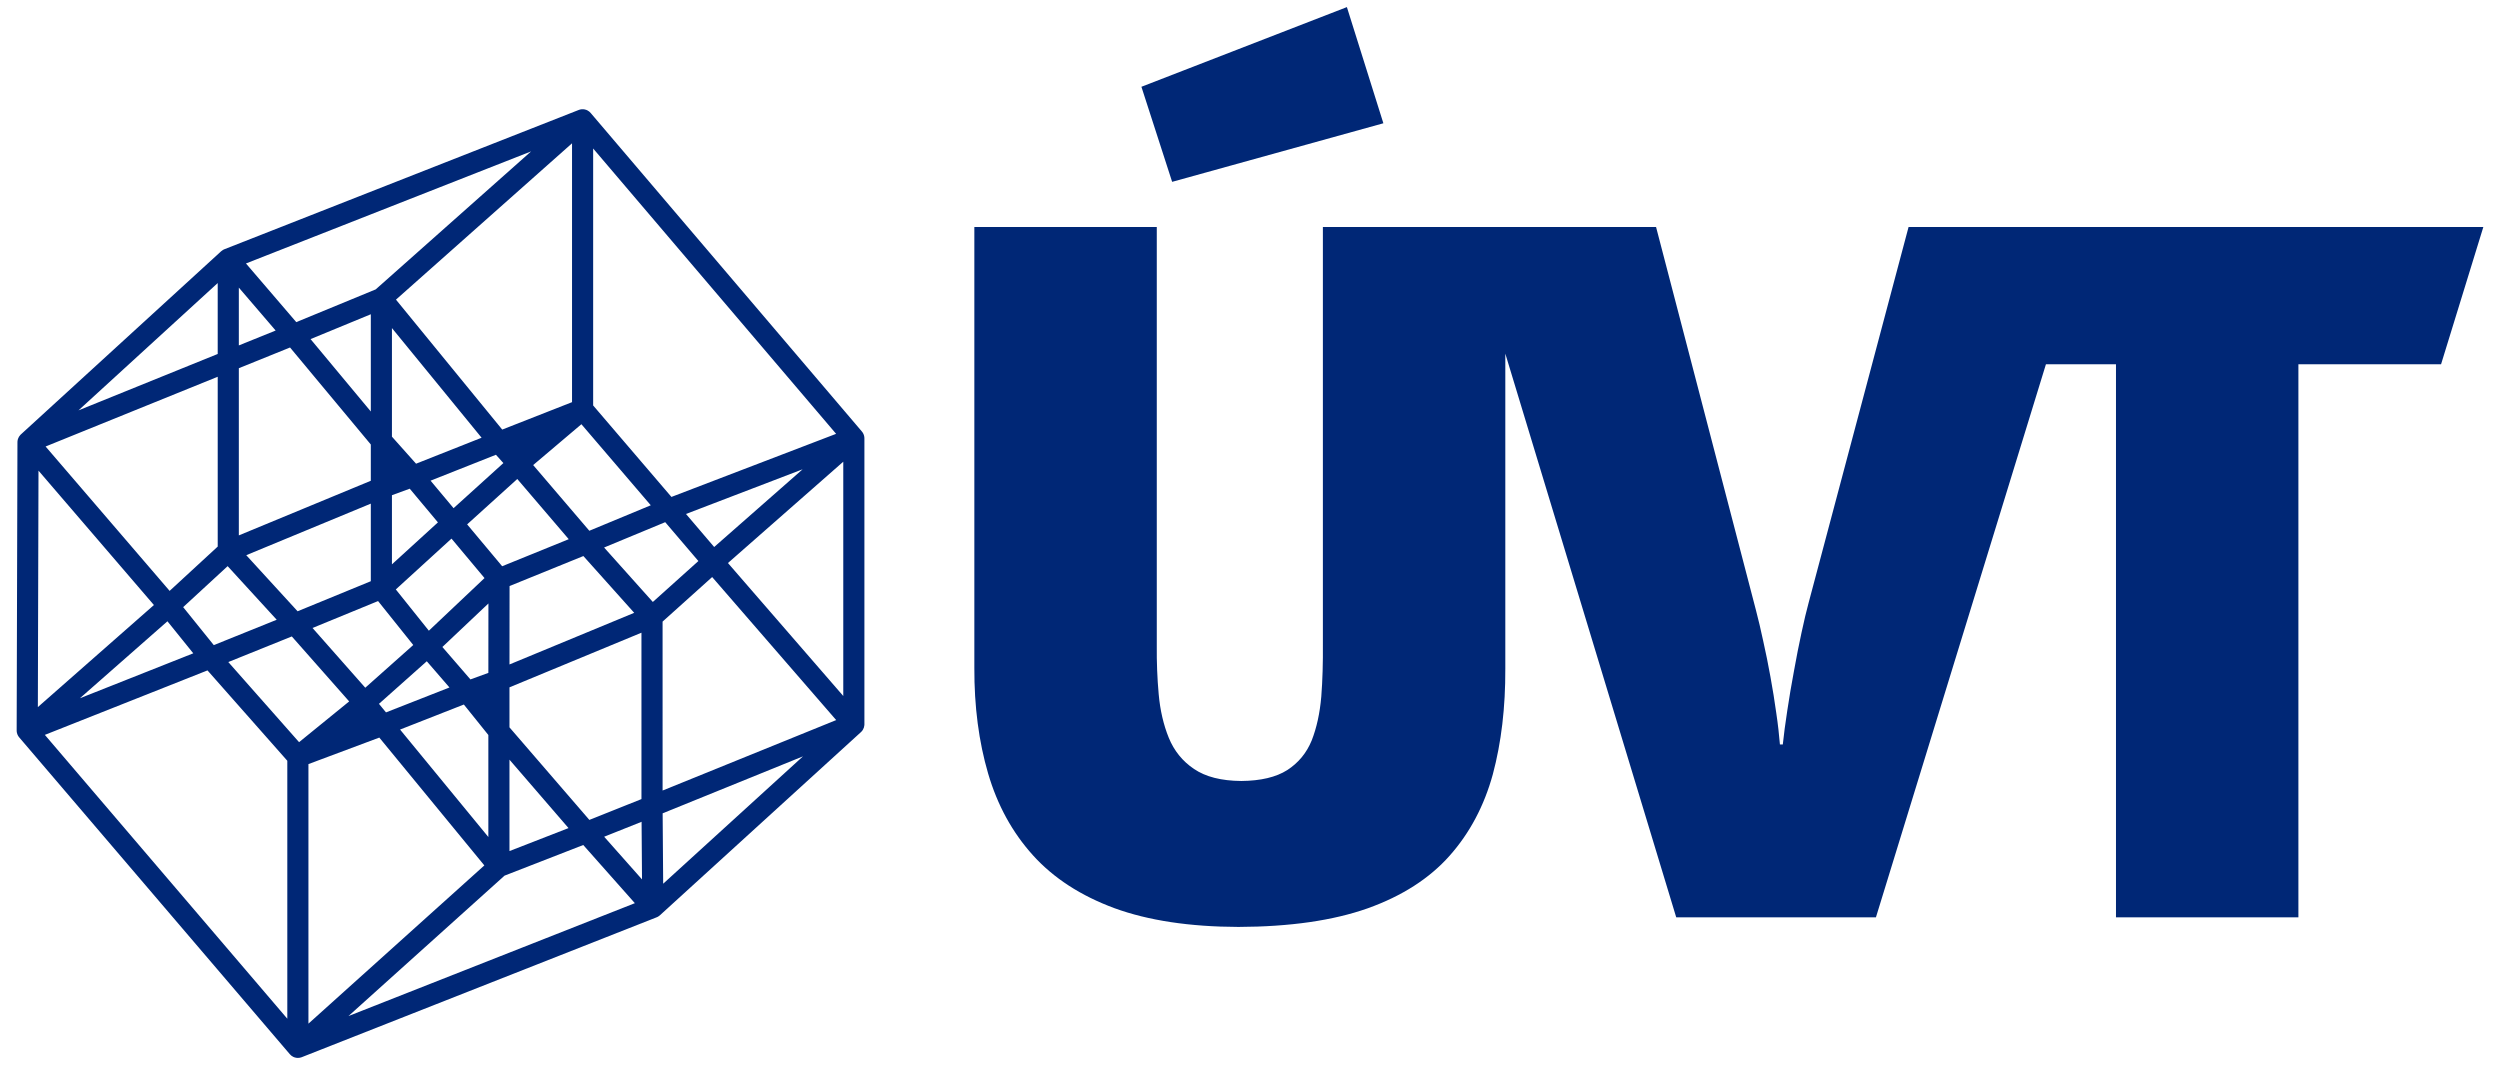
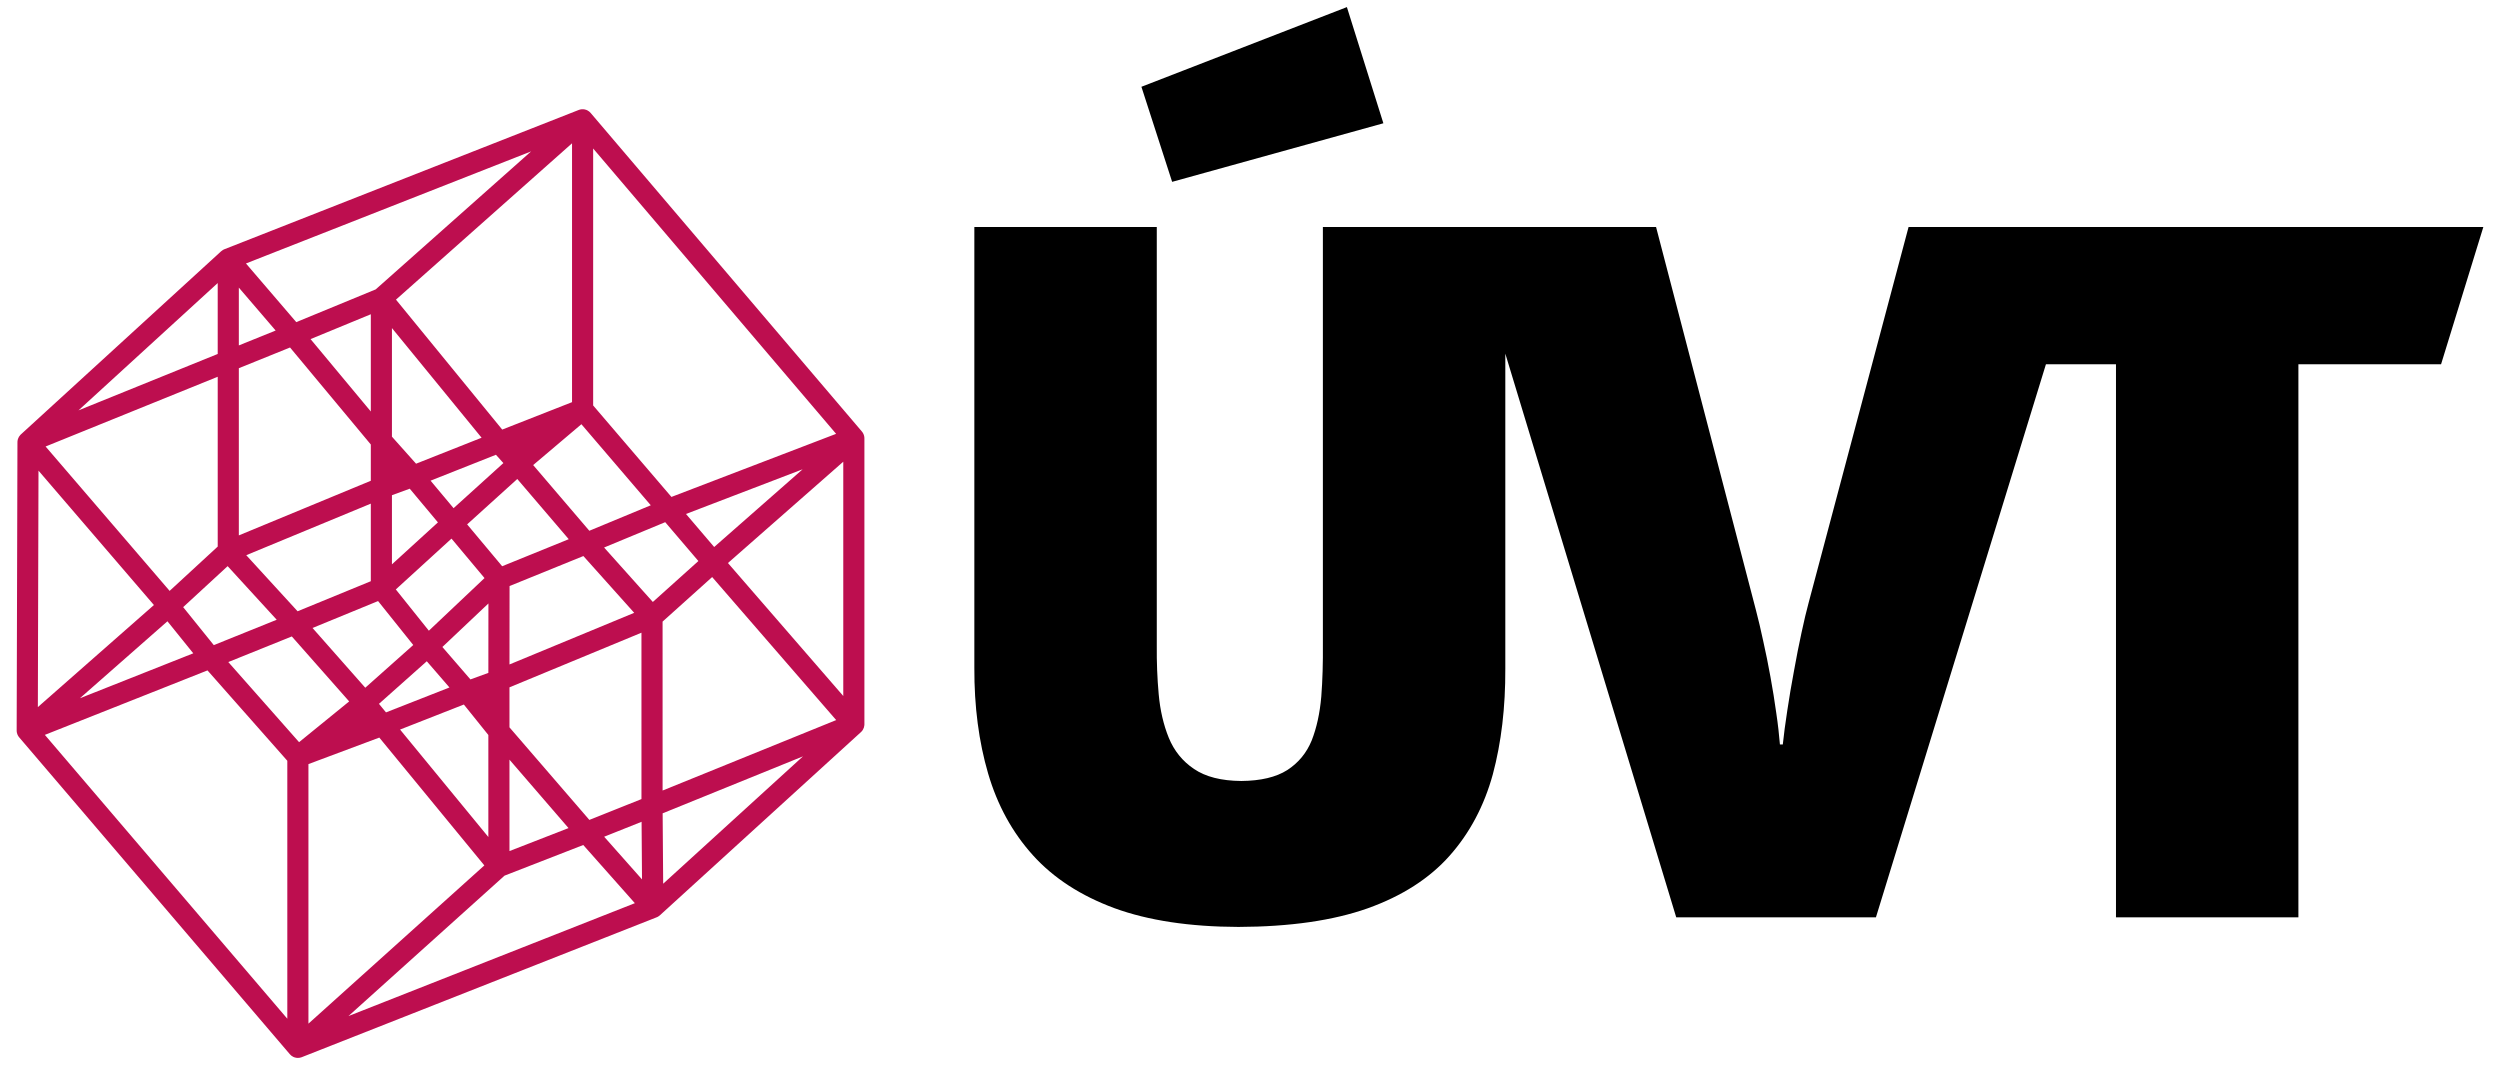
<svg xmlns="http://www.w3.org/2000/svg" version="1.1" id="Vrstva_1" x="0px" y="0px" viewBox="0 0 379.486 161.663" enable-background="new 0 0 379.486 161.663" xml:space="preserve">
  <g>
-     <path fill="#002776" d="M45.216,160.585c-0.089,0-0.177-0.008-0.264-0.021c-0.089-0.015-0.176-0.037-0.262-0.067   c-0.001,0-0.002,0-0.002,0l-0.002-0.002c-0.062-0.021-0.122-0.046-0.181-0.075c-0.002,0-0.002-0.004-0.005-0.002   c-0.002-0.004-0.003,0-0.005-0.004c-0.194-0.096-0.369-0.233-0.513-0.407L2.928,111.943c-0.045-0.052-0.088-0.106-0.127-0.166   c-0.028-0.042-0.054-0.085-0.078-0.129c-0.002,0-0.002-0.004-0.002-0.004c-0.132-0.245-0.195-0.511-0.192-0.777l0.119-43.732   c0-0.035,0.001-0.07,0.003-0.105c0.009-0.138,0.035-0.273,0.076-0.401c-0.001-0.001,0.002,0.002,0.001-0.003   c0.072-0.222,0.195-0.43,0.363-0.607l0,0c0.001,0,0.001,0,0.001,0c0.028-0.03,0.058-0.059,0.088-0.086l30.379-27.783   c0.09-0.083,0.188-0.156,0.296-0.218l0,0c0.001-0.001,0.002-0.001,0.003-0.002c0.069-0.04,0.142-0.074,0.216-0.102l53.765-21.133   c0.028-0.011,0.056-0.021,0.085-0.031c0.26-0.089,0.532-0.104,0.791-0.06c0.001,0.001,0.002,0.001,0.004,0.001h0.001   c0.088,0.016,0.175,0.039,0.261,0.07c0.053,0.019,0.105,0.041,0.156,0.067c0.001,0,0.001,0,0.001,0   c0.003,0.003,0.004,0.001,0.007,0.004c0.002,0,0.003,0.002,0.006,0.002c0,0.001,0.001,0.001,0.001,0.001   c0.196,0.097,0.373,0.236,0.517,0.41l41.147,48.325c0.042,0.049,0.083,0.101,0.119,0.156l0,0c0.001,0.002,0.002,0.003,0.003,0.004   c0.031,0.046,0.059,0.093,0.085,0.142c0.13,0.243,0.192,0.507,0.189,0.769v43.376c0,0.023,0,0.044-0.001,0.067c0,0,0,0,0,0.002   v0.002c-0.001,0.023-0.002,0.046-0.004,0.071l0,0l-0.001,0.002c-0.01,0.123-0.034,0.243-0.07,0.357l0,0l0,0   c-0.074,0.231-0.2,0.449-0.378,0.63c-0.026,0.027-0.052,0.052-0.08,0.077l-30.497,27.785c-0.106,0.098-0.226,0.183-0.357,0.251   c-0.002,0-0.002-0.002-0.004,0.002c-0.05,0.025-0.101,0.048-0.153,0.067L45.815,160.47c-0.034,0.013-0.067,0.025-0.101,0.037   c-0.001,0-0.001,0-0.001,0c-0.001,0-0.001,0-0.002,0C45.548,160.56,45.381,160.585,45.216,160.585L45.216,160.585z M46.819,115.985   v39.399l26.701-24.019l-15.943-19.404L46.819,115.985L46.819,115.985z M6.809,111.55l36.803,43.086V115.48l-12.117-13.717   L6.809,111.55L6.809,111.55z M76.587,132.918l-23.695,21.315l43.476-17.136l-7.832-8.83L76.587,132.918L76.587,132.918z    M100.586,123.456l0.08,10.688l21.222-19.335L100.586,123.456L100.586,123.456z M91.708,127.011l5.746,6.479l-0.066-8.749   L91.708,127.011L91.708,127.011z M77.335,115.314v13.873l8.963-3.488L77.335,115.314L77.335,115.314z M60.728,110.743   l13.401,16.311v-15.486l-3.719-4.625L60.728,110.743L60.728,110.743z M77.335,110.408l12.126,14.049l7.91-3.16l-0.002-25.256   l-20.034,8.292V110.408L77.335,110.408z M100.576,94.355l0.002,25.644l26.35-10.695l-18.826-21.711L100.576,94.355L100.576,94.355z    M34.654,100.495l10.744,12.162l7.604-6.186l-8.708-9.863L34.654,100.495L34.654,100.495z M57.524,106.837l1.066,1.301l9.636-3.783   l-3.442-3.979L57.524,106.837L57.524,106.837z M5.843,71.441l-0.097,35.891L23.364,91.84L5.843,71.441L5.843,71.441z    M25.416,94.307l-13.289,11.684l17.21-6.822L25.416,94.307L25.416,94.307z M110.499,85.463l17.505,20.186V70.084L110.499,85.463   L110.499,85.463z M47.438,95.324l8.007,9.069l7.285-6.483l-5.341-6.672L47.438,95.324L47.438,95.324z M67.15,98.209l4.259,4.924   l2.721-0.994l0.01-10.537L67.15,98.209L67.15,98.209z M77.349,88.957l-0.012,11.904l18.932-7.838l-7.716-8.619L77.349,88.957   L77.349,88.957z M27.803,92.16l4.649,5.766l9.55-3.852l-7.447-8.136L27.803,92.16L27.803,92.16z M60.082,89.472l5.015,6.265   l8.451-7.988l-5.013-5.992L60.082,89.472L60.082,89.472z M37.38,84.275l7.792,8.513l11.115-4.563V76.449L37.38,84.275L37.38,84.275   z M91.698,83.109l7.398,8.265l6.914-6.211l-5.035-5.901L91.698,83.109L91.698,83.109z M6.921,67.776l18.827,21.917l7.3-6.727V57.19   L6.921,67.776L6.921,67.776z M70.909,79.598l5.317,6.353l10.106-4.105l-7.811-9.137L70.909,79.598L70.909,79.598z M59.494,75.17   v10.495l6.981-6.37l-4.278-5.114L59.494,75.17L59.494,75.17z M104.129,78.019l4.279,5.014l13.427-11.798L104.129,78.019   L104.129,78.019z M36.254,55.892v25.378l20.033-8.291v-5.505L44.026,52.747L36.254,55.892L36.254,55.892z M80.932,70.594   l8.524,9.973l9.327-3.869L88.253,64.394L80.932,70.594L80.932,70.594z M65.357,72.963l3.493,4.174l7.56-6.844l-1.128-1.262   L65.357,72.963L65.357,72.963z M90.038,61.547l11.882,13.885l24.997-9.577l-36.88-43.313V61.547L90.038,61.547z M59.494,66.283   l3.661,4.104l9.948-3.942L59.494,49.801V66.283L59.494,66.283z M60.106,45.484l16.128,19.724l10.597-4.162V21.753L60.106,45.484   L60.106,45.484z M47.139,51.473l9.149,10.989v-14.76L47.139,51.473L47.139,51.473z M33.048,42.965L11.912,62.293l21.135-8.563   V42.965L33.048,42.965z M36.254,43.658v8.775l5.587-2.26L36.254,43.658L36.254,43.658z M37.336,39.993l7.636,8.904l12.058-4.969   l23.591-20.949L37.336,39.993L37.336,39.993z" />
-     <path fill="#002776" d="M177.924,27.603l32.064-8.891L204.45,1.077l-31.19,12.096L177.924,27.603z M175.593,34.454H147.9v66.898   c-0.024,5.878,0.68,11.247,2.089,16.055c1.409,4.81,3.668,8.94,6.802,12.414c3.133,3.473,7.263,6.145,12.388,8.04   c5.125,1.869,11.393,2.817,18.802,2.842c7.845-0.025,14.38-0.973,19.602-2.817c5.247-1.871,9.4-4.544,12.461-7.992   c3.062-3.451,5.247-7.579,6.56-12.364c1.287-4.81,1.919-10.154,1.894-16.033V53.68l25.943,85.564h30.315l25.804-83.949h10.634   v83.949h27.69V55.295h21.655l6.419-20.841h-59.992h-24.046h-3.209l-15.157,56.987c-0.339,1.239-0.703,2.769-1.093,4.59   c-0.389,1.798-0.778,3.74-1.143,5.806c-0.387,2.064-0.728,4.08-1.019,6.024c-0.291,1.942-0.534,3.667-0.68,5.149h-0.437   c-0.121-1.434-0.291-3.037-0.559-4.81c-0.243-1.773-0.534-3.571-0.875-5.442c-0.339-1.869-0.703-3.69-1.093-5.415   c-0.364-1.75-0.754-3.328-1.116-4.737L251.38,34.454h-22.882h-5.829h-21.863v63.254c0.025,2.866-0.048,5.538-0.243,8.04   c-0.218,2.526-0.703,4.737-1.457,6.656c-0.777,1.894-2.016,3.401-3.717,4.494c-1.677,1.068-4.008,1.626-6.97,1.651   c-3.037-0.025-5.417-0.632-7.167-1.821c-1.749-1.168-3.036-2.771-3.838-4.737c-0.802-1.969-1.311-4.178-1.53-6.608   c-0.219-2.405-0.316-4.883-0.291-7.385V34.454z" />
+     <path fill="#bd0e4f" d="M45.216,160.585c-0.089,0-0.177-0.008-0.264-0.021c-0.089-0.015-0.176-0.037-0.262-0.067   c-0.001,0-0.002,0-0.002,0l-0.002-0.002c-0.062-0.021-0.122-0.046-0.181-0.075c-0.002,0-0.002-0.004-0.005-0.002   c-0.002-0.004-0.003,0-0.005-0.004c-0.194-0.096-0.369-0.233-0.513-0.407L2.928,111.943c-0.045-0.052-0.088-0.106-0.127-0.166   c-0.028-0.042-0.054-0.085-0.078-0.129c-0.002,0-0.002-0.004-0.002-0.004c-0.132-0.245-0.195-0.511-0.192-0.777l0.119-43.732   c0-0.035,0.001-0.07,0.003-0.105c0.009-0.138,0.035-0.273,0.076-0.401c-0.001-0.001,0.002,0.002,0.001-0.003   c0.072-0.222,0.195-0.43,0.363-0.607l0,0c0.001,0,0.001,0,0.001,0c0.028-0.03,0.058-0.059,0.088-0.086l30.379-27.783   c0.09-0.083,0.188-0.156,0.296-0.218l0,0c0.001-0.001,0.002-0.001,0.003-0.002c0.069-0.04,0.142-0.074,0.216-0.102l53.765-21.133   c0.028-0.011,0.056-0.021,0.085-0.031c0.26-0.089,0.532-0.104,0.791-0.06c0.001,0.001,0.002,0.001,0.004,0.001h0.001   c0.088,0.016,0.175,0.039,0.261,0.07c0.053,0.019,0.105,0.041,0.156,0.067c0.001,0,0.001,0,0.001,0   c0.003,0.003,0.004,0.001,0.007,0.004c0.002,0,0.003,0.002,0.006,0.002c0,0.001,0.001,0.001,0.001,0.001   c0.196,0.097,0.373,0.236,0.517,0.41l41.147,48.325c0.042,0.049,0.083,0.101,0.119,0.156l0,0c0.001,0.002,0.002,0.003,0.003,0.004   c0.031,0.046,0.059,0.093,0.085,0.142c0.13,0.243,0.192,0.507,0.189,0.769v43.376c0,0.023,0,0.044-0.001,0.067c0,0,0,0,0,0.002   v0.002c-0.001,0.023-0.002,0.046-0.004,0.071l0,0l-0.001,0.002c-0.01,0.123-0.034,0.243-0.07,0.357l0,0l0,0   c-0.074,0.231-0.2,0.449-0.378,0.63c-0.026,0.027-0.052,0.052-0.08,0.077l-30.497,27.785c-0.106,0.098-0.226,0.183-0.357,0.251   c-0.002,0-0.002-0.002-0.004,0.002c-0.05,0.025-0.101,0.048-0.153,0.067L45.815,160.47c-0.034,0.013-0.067,0.025-0.101,0.037   c-0.001,0-0.001,0-0.001,0c-0.001,0-0.001,0-0.002,0C45.548,160.56,45.381,160.585,45.216,160.585L45.216,160.585z M46.819,115.985   v39.399l26.701-24.019l-15.943-19.404L46.819,115.985L46.819,115.985z M6.809,111.55l36.803,43.086V115.48l-12.117-13.717   L6.809,111.55L6.809,111.55z M76.587,132.918l-23.695,21.315l43.476-17.136l-7.832-8.83L76.587,132.918L76.587,132.918z    M100.586,123.456l0.08,10.688l21.222-19.335L100.586,123.456L100.586,123.456z M91.708,127.011l5.746,6.479l-0.066-8.749   L91.708,127.011L91.708,127.011z M77.335,115.314v13.873l8.963-3.488L77.335,115.314L77.335,115.314z M60.728,110.743   l13.401,16.311v-15.486l-3.719-4.625L60.728,110.743L60.728,110.743z M77.335,110.408l12.126,14.049l7.91-3.16l-0.002-25.256   l-20.034,8.292V110.408L77.335,110.408z M100.576,94.355l0.002,25.644l26.35-10.695l-18.826-21.711L100.576,94.355L100.576,94.355z    M34.654,100.495l10.744,12.162l7.604-6.186l-8.708-9.863L34.654,100.495L34.654,100.495z M57.524,106.837l1.066,1.301l9.636-3.783   l-3.442-3.979L57.524,106.837L57.524,106.837z M5.843,71.441l-0.097,35.891L23.364,91.84L5.843,71.441L5.843,71.441z    M25.416,94.307l-13.289,11.684l17.21-6.822L25.416,94.307L25.416,94.307z M110.499,85.463l17.505,20.186V70.084L110.499,85.463   L110.499,85.463z M47.438,95.324l8.007,9.069l7.285-6.483l-5.341-6.672L47.438,95.324L47.438,95.324z M67.15,98.209l4.259,4.924   l2.721-0.994l0.01-10.537L67.15,98.209L67.15,98.209z M77.349,88.957l-0.012,11.904l18.932-7.838l-7.716-8.619L77.349,88.957   L77.349,88.957z M27.803,92.16l4.649,5.766l9.55-3.852l-7.447-8.136L27.803,92.16L27.803,92.16z M60.082,89.472l5.015,6.265   l8.451-7.988l-5.013-5.992L60.082,89.472L60.082,89.472z M37.38,84.275l7.792,8.513l11.115-4.563V76.449L37.38,84.275L37.38,84.275   z M91.698,83.109l7.398,8.265l6.914-6.211l-5.035-5.901L91.698,83.109L91.698,83.109z M6.921,67.776l18.827,21.917l7.3-6.727V57.19   L6.921,67.776L6.921,67.776z M70.909,79.598l5.317,6.353l10.106-4.105l-7.811-9.137L70.909,79.598L70.909,79.598z M59.494,75.17   v10.495l6.981-6.37l-4.278-5.114L59.494,75.17L59.494,75.17z M104.129,78.019l4.279,5.014l13.427-11.798L104.129,78.019   L104.129,78.019z M36.254,55.892v25.378l20.033-8.291v-5.505L44.026,52.747L36.254,55.892L36.254,55.892z M80.932,70.594   l8.524,9.973l9.327-3.869L88.253,64.394L80.932,70.594L80.932,70.594z M65.357,72.963l3.493,4.174l7.56-6.844l-1.128-1.262   L65.357,72.963L65.357,72.963z M90.038,61.547l11.882,13.885l24.997-9.577l-36.88-43.313V61.547L90.038,61.547z M59.494,66.283   l3.661,4.104l9.948-3.942L59.494,49.801V66.283L59.494,66.283z M60.106,45.484l16.128,19.724l10.597-4.162V21.753L60.106,45.484   L60.106,45.484z M47.139,51.473l9.149,10.989v-14.76L47.139,51.473L47.139,51.473z M33.048,42.965L11.912,62.293l21.135-8.563   V42.965L33.048,42.965z M36.254,43.658v8.775l5.587-2.26L36.254,43.658L36.254,43.658z M37.336,39.993l7.636,8.904l12.058-4.969   l23.591-20.949L37.336,39.993L37.336,39.993z" />
+     <path fill="#000" d="M177.924,27.603l32.064-8.891L204.45,1.077l-31.19,12.096L177.924,27.603z M175.593,34.454H147.9v66.898   c-0.024,5.878,0.68,11.247,2.089,16.055c1.409,4.81,3.668,8.94,6.802,12.414c3.133,3.473,7.263,6.145,12.388,8.04   c5.125,1.869,11.393,2.817,18.802,2.842c7.845-0.025,14.38-0.973,19.602-2.817c5.247-1.871,9.4-4.544,12.461-7.992   c3.062-3.451,5.247-7.579,6.56-12.364c1.287-4.81,1.919-10.154,1.894-16.033V53.68l25.943,85.564h30.315l25.804-83.949h10.634   v83.949h27.69V55.295h21.655l6.419-20.841h-59.992h-24.046h-3.209l-15.157,56.987c-0.339,1.239-0.703,2.769-1.093,4.59   c-0.389,1.798-0.778,3.74-1.143,5.806c-0.387,2.064-0.728,4.08-1.019,6.024c-0.291,1.942-0.534,3.667-0.68,5.149h-0.437   c-0.121-1.434-0.291-3.037-0.559-4.81c-0.243-1.773-0.534-3.571-0.875-5.442c-0.339-1.869-0.703-3.69-1.093-5.415   c-0.364-1.75-0.754-3.328-1.116-4.737L251.38,34.454h-22.882h-5.829h-21.863v63.254c0.025,2.866-0.048,5.538-0.243,8.04   c-0.218,2.526-0.703,4.737-1.457,6.656c-0.777,1.894-2.016,3.401-3.717,4.494c-1.677,1.068-4.008,1.626-6.97,1.651   c-3.037-0.025-5.417-0.632-7.167-1.821c-1.749-1.168-3.036-2.771-3.838-4.737c-0.802-1.969-1.311-4.178-1.53-6.608   c-0.219-2.405-0.316-4.883-0.291-7.385V34.454z" />
  </g>
</svg>
